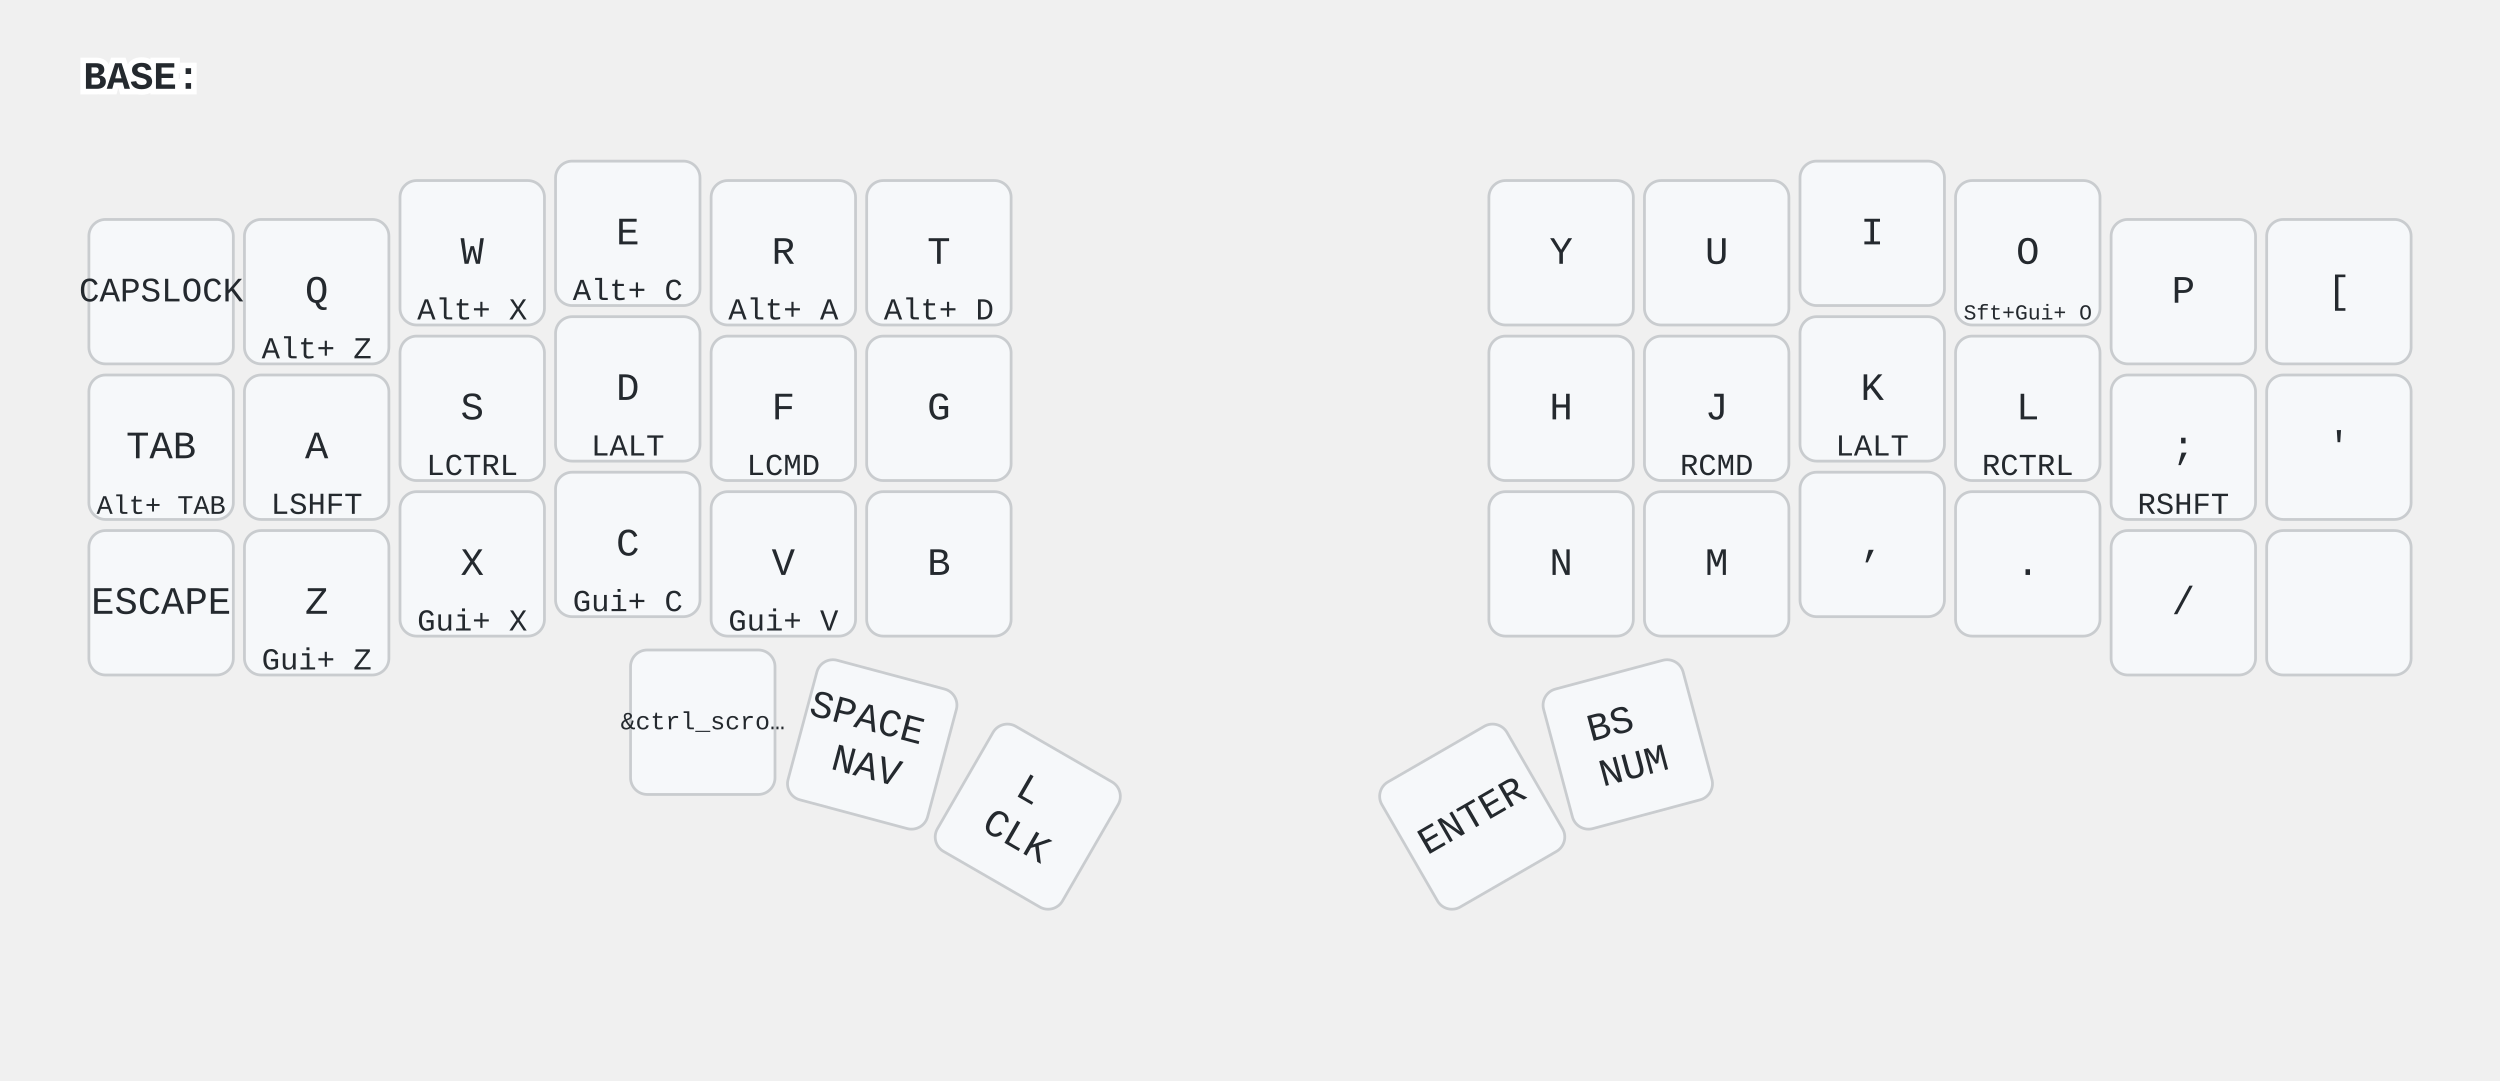
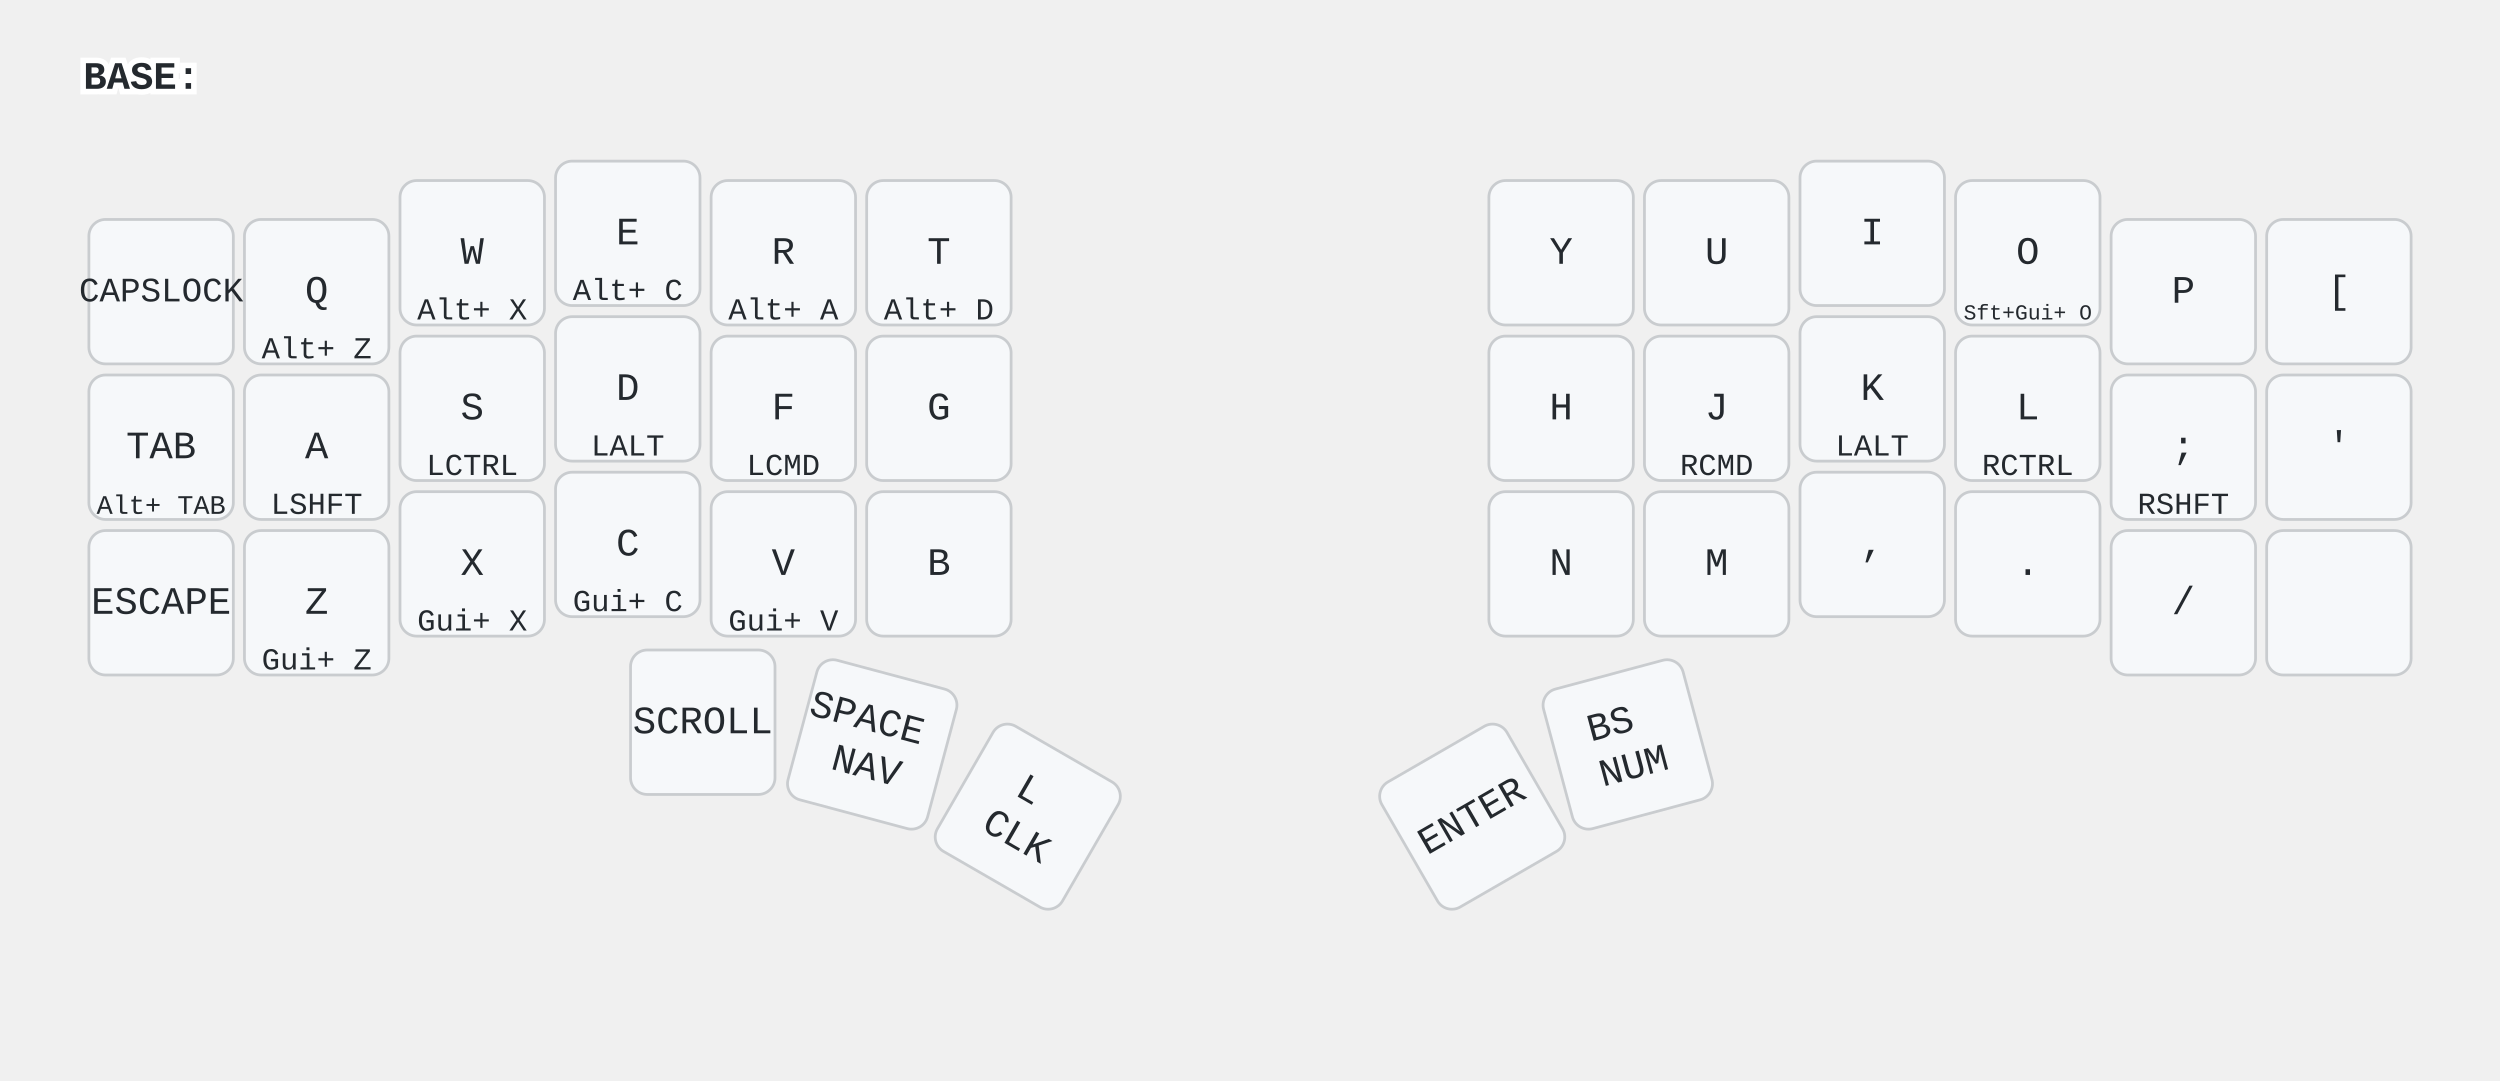
<svg xmlns="http://www.w3.org/2000/svg" width="900" height="389" viewBox="0 0 900 389" class="keymap">
  <style>/* inherit to force styles through use tags */
svg path {
    fill: inherit;
}

/* font and background color specifications */
svg.keymap {
    font-family: SFMono-Regular,Consolas,Liberation Mono,Menlo,monospace;
    font-size: 14px;
    font-kerning: normal;
    text-rendering: optimizeLegibility;
    fill: #24292e;
}

/* default key styling */
rect.key {
    fill: #f6f8fa;
}

rect.key, rect.combo {
    stroke: #c9cccf;
    stroke-width: 1;
}

/* default key side styling, only used is draw_key_sides is set */
rect.side {
    filter: brightness(90%);
}

/* color accent for combo boxes */
rect.combo, rect.combo-separate {
    fill: #cdf;
}

/* color accent for held keys */
rect.held, rect.combo.held {
    fill: #fdd;
}

/* color accent for ghost (optional) keys */
rect.ghost, rect.combo.ghost {
    stroke-dasharray: 4, 4;
    stroke-width: 2;
}

text {
    text-anchor: middle;
    dominant-baseline: middle;
}

/* styling for layer labels */
text.label {
    font-weight: bold;
    text-anchor: start;
    stroke: white;
    stroke-width: 4;
    paint-order: stroke;
}

/* styling for optional footer */
text.footer {
    text-anchor: end;
    dominant-baseline: auto;
    stroke: white;
    stroke-width: 4;
    paint-order: stroke;
}

/* styling for combo tap, and key non-tap label text */
text.combo, text.hold, text.shifted, text.left, text.right {
    font-size: 11px;
}

text.hold {
    text-anchor: middle;
    dominant-baseline: auto;
}

text.shifted {
    text-anchor: middle;
    dominant-baseline: hanging;
}

text.left {
    text-anchor: start;
}

text.right {
    text-anchor: end;
}

text.layer-activator {
    text-decoration: underline;
}

/* styling for hold/shifted label text in combo box */
text.combo.hold, text.combo.shifted, text.combo.left, text.combo.right {
    font-size: 8px;
}

/* lighter symbol for transparent keys */
text.trans {
    fill: #7b7e81;
}

/* styling for combo dendrons */
path.combo {
    stroke-width: 1;
    stroke: gray;
    fill: none;
}

/* Start Tabler Icons Cleanup */
/* cannot use height/width with glyphs */
.icon-tabler &gt; path {
    fill: inherit;
    stroke: inherit;
    stroke-width: 2;
}
/* hide tabler's default box */
.icon-tabler &gt; path[stroke="none"][fill="none"] {
    visibility: hidden;
}
/* End Tabler Icons Cleanup */

@media (prefers-color-scheme: dark) {
svg.keymap { fill: #d1d6db; }
rect.key { fill: #3f4750; }
rect.key, rect.combo { stroke: #60666c; }
rect.combo, rect.combo-separate { fill: #1f3d7a; }
rect.held, rect.combo.held { fill: #854747; }
text.label, text.footer { stroke: black; }
text.trans { fill: #7e8184; }
path.combo { stroke: #7f7f7f; }

}</style>
  <g transform="translate(30, 0)" class="layer-BASE">
    <text x="0" y="28" class="label" id="BASE">BASE:</text>
    <g transform="translate(0, 56)">
      <g transform="translate(28, 49)" class="key keypos-0">
        <rect rx="6" ry="6" x="-26" y="-26" width="52" height="52" class="key" />
        <text x="0" y="0" class="key tap">
          <tspan style="font-size: 88%">CAPSLOCK</tspan>
        </text>
      </g>
      <g transform="translate(84, 49)" class="key keypos-1">
        <rect rx="6" ry="6" x="-26" y="-26" width="52" height="52" class="key" />
        <text x="0" y="0" class="key tap">Q</text>
        <text x="0" y="24" class="key hold">Alt+ Z</text>
      </g>
      <g transform="translate(140, 35)" class="key keypos-2">
        <rect rx="6" ry="6" x="-26" y="-26" width="52" height="52" class="key" />
        <text x="0" y="0" class="key tap">W</text>
        <text x="0" y="24" class="key hold">Alt+ X</text>
      </g>
      <g transform="translate(196, 28)" class="key keypos-3">
        <rect rx="6" ry="6" x="-26" y="-26" width="52" height="52" class="key" />
        <text x="0" y="0" class="key tap">E</text>
        <text x="0" y="24" class="key hold">Alt+ C</text>
      </g>
      <g transform="translate(252, 35)" class="key keypos-4">
        <rect rx="6" ry="6" x="-26" y="-26" width="52" height="52" class="key" />
        <text x="0" y="0" class="key tap">R</text>
        <text x="0" y="24" class="key hold">Alt+ A</text>
      </g>
      <g transform="translate(308, 35)" class="key keypos-5">
        <rect rx="6" ry="6" x="-26" y="-26" width="52" height="52" class="key" />
        <text x="0" y="0" class="key tap">T</text>
        <text x="0" y="24" class="key hold">Alt+ D</text>
      </g>
      <g transform="translate(532, 35)" class="key keypos-6">
        <rect rx="6" ry="6" x="-26" y="-26" width="52" height="52" class="key" />
        <text x="0" y="0" class="key tap">Y</text>
      </g>
      <g transform="translate(588, 35)" class="key keypos-7">
        <rect rx="6" ry="6" x="-26" y="-26" width="52" height="52" class="key" />
        <text x="0" y="0" class="key tap">U</text>
      </g>
      <g transform="translate(644, 28)" class="key keypos-8">
        <rect rx="6" ry="6" x="-26" y="-26" width="52" height="52" class="key" />
        <text x="0" y="0" class="key tap">I</text>
      </g>
      <g transform="translate(700, 35)" class="key keypos-9">
        <rect rx="6" ry="6" x="-26" y="-26" width="52" height="52" class="key" />
        <text x="0" y="0" class="key tap">O</text>
        <text x="0" y="24" class="key hold">
          <tspan style="font-size: 70%">Sft+Gui+ O</tspan>
        </text>
      </g>
      <g transform="translate(756, 49)" class="key keypos-10">
        <rect rx="6" ry="6" x="-26" y="-26" width="52" height="52" class="key" />
        <text x="0" y="0" class="key tap">P</text>
      </g>
      <g transform="translate(812, 49)" class="key keypos-11">
        <rect rx="6" ry="6" x="-26" y="-26" width="52" height="52" class="key" />
        <text x="0" y="0" class="key tap">[</text>
      </g>
      <g transform="translate(28, 105)" class="key keypos-12">
        <rect rx="6" ry="6" x="-26" y="-26" width="52" height="52" class="key" />
        <text x="0" y="0" class="key tap">TAB</text>
        <text x="0" y="24" class="key hold">
          <tspan style="font-size: 88%">Alt+ TAB</tspan>
        </text>
      </g>
      <g transform="translate(84, 105)" class="key keypos-13">
        <rect rx="6" ry="6" x="-26" y="-26" width="52" height="52" class="key" />
        <text x="0" y="0" class="key tap">A</text>
        <text x="0" y="24" class="key hold">LSHFT</text>
      </g>
      <g transform="translate(140, 91)" class="key keypos-14">
        <rect rx="6" ry="6" x="-26" y="-26" width="52" height="52" class="key" />
        <text x="0" y="0" class="key tap">S</text>
        <text x="0" y="24" class="key hold">LCTRL</text>
      </g>
      <g transform="translate(196, 84)" class="key keypos-15">
        <rect rx="6" ry="6" x="-26" y="-26" width="52" height="52" class="key" />
        <text x="0" y="0" class="key tap">D</text>
        <text x="0" y="24" class="key hold">LALT</text>
      </g>
      <g transform="translate(252, 91)" class="key keypos-16">
        <rect rx="6" ry="6" x="-26" y="-26" width="52" height="52" class="key" />
        <text x="0" y="0" class="key tap">F</text>
        <text x="0" y="24" class="key hold">LCMD</text>
      </g>
      <g transform="translate(308, 91)" class="key keypos-17">
        <rect rx="6" ry="6" x="-26" y="-26" width="52" height="52" class="key" />
        <text x="0" y="0" class="key tap">G</text>
      </g>
      <g transform="translate(532, 91)" class="key keypos-18">
        <rect rx="6" ry="6" x="-26" y="-26" width="52" height="52" class="key" />
        <text x="0" y="0" class="key tap">H</text>
      </g>
      <g transform="translate(588, 91)" class="key keypos-19">
        <rect rx="6" ry="6" x="-26" y="-26" width="52" height="52" class="key" />
        <text x="0" y="0" class="key tap">J</text>
        <text x="0" y="24" class="key hold">RCMD</text>
      </g>
      <g transform="translate(644, 84)" class="key keypos-20">
        <rect rx="6" ry="6" x="-26" y="-26" width="52" height="52" class="key" />
        <text x="0" y="0" class="key tap">K</text>
        <text x="0" y="24" class="key hold">LALT</text>
      </g>
      <g transform="translate(700, 91)" class="key keypos-21">
        <rect rx="6" ry="6" x="-26" y="-26" width="52" height="52" class="key" />
        <text x="0" y="0" class="key tap">L</text>
        <text x="0" y="24" class="key hold">RCTRL</text>
      </g>
      <g transform="translate(756, 105)" class="key keypos-22">
        <rect rx="6" ry="6" x="-26" y="-26" width="52" height="52" class="key" />
        <text x="0" y="0" class="key tap">;</text>
        <text x="0" y="24" class="key hold">RSHFT</text>
      </g>
      <g transform="translate(812, 105)" class="key keypos-23">
        <rect rx="6" ry="6" x="-26" y="-26" width="52" height="52" class="key" />
        <text x="0" y="0" class="key tap">'</text>
      </g>
      <g transform="translate(28, 161)" class="key keypos-24">
        <rect rx="6" ry="6" x="-26" y="-26" width="52" height="52" class="key" />
        <text x="0" y="0" class="key tap">ESCAPE</text>
      </g>
      <g transform="translate(84, 161)" class="key keypos-25">
        <rect rx="6" ry="6" x="-26" y="-26" width="52" height="52" class="key" />
        <text x="0" y="0" class="key tap">Z</text>
        <text x="0" y="24" class="key hold">Gui+ Z</text>
      </g>
      <g transform="translate(140, 147)" class="key keypos-26">
        <rect rx="6" ry="6" x="-26" y="-26" width="52" height="52" class="key" />
        <text x="0" y="0" class="key tap">X</text>
        <text x="0" y="24" class="key hold">Gui+ X</text>
      </g>
      <g transform="translate(196, 140)" class="key keypos-27">
        <rect rx="6" ry="6" x="-26" y="-26" width="52" height="52" class="key" />
        <text x="0" y="0" class="key tap">C</text>
        <text x="0" y="24" class="key hold">Gui+ C</text>
      </g>
      <g transform="translate(252, 147)" class="key keypos-28">
        <rect rx="6" ry="6" x="-26" y="-26" width="52" height="52" class="key" />
        <text x="0" y="0" class="key tap">V</text>
        <text x="0" y="24" class="key hold">Gui+ V</text>
      </g>
      <g transform="translate(308, 147)" class="key keypos-29">
        <rect rx="6" ry="6" x="-26" y="-26" width="52" height="52" class="key" />
        <text x="0" y="0" class="key tap">B</text>
      </g>
      <g transform="translate(532, 147)" class="key keypos-30">
        <rect rx="6" ry="6" x="-26" y="-26" width="52" height="52" class="key" />
        <text x="0" y="0" class="key tap">N</text>
      </g>
      <g transform="translate(588, 147)" class="key keypos-31">
        <rect rx="6" ry="6" x="-26" y="-26" width="52" height="52" class="key" />
        <text x="0" y="0" class="key tap">M</text>
      </g>
      <g transform="translate(644, 140)" class="key keypos-32">
        <rect rx="6" ry="6" x="-26" y="-26" width="52" height="52" class="key" />
        <text x="0" y="0" class="key tap">,</text>
      </g>
      <g transform="translate(700, 147)" class="key keypos-33">
        <rect rx="6" ry="6" x="-26" y="-26" width="52" height="52" class="key" />
        <text x="0" y="0" class="key tap">.</text>
      </g>
      <g transform="translate(756, 161)" class="key keypos-34">
        <rect rx="6" ry="6" x="-26" y="-26" width="52" height="52" class="key" />
        <text x="0" y="0" class="key tap">/</text>
      </g>
      <g transform="translate(812, 161)" class="key keypos-35">
        <rect rx="6" ry="6" x="-26" y="-26" width="52" height="52" class="key" />
      </g>
      <g transform="translate(223, 204)" class="key keypos-36">
        <rect rx="6" ry="6" x="-26" y="-26" width="52" height="52" class="key" />
-         <text x="0" y="0" class="key tap">
-           <tspan style="font-size: 64%">&amp;ctrl_scro…</tspan>
-         </text>
+         <text x="0" y="0" class="key tap">SCROLL</text>
      </g>
      <g transform="translate(284, 212) rotate(15.0)" class="key keypos-37">
        <rect rx="6" ry="6" x="-26" y="-26" width="52" height="52" class="key" />
        <text x="0" y="0" class="key tap">
          <tspan x="0" dy="-0.6em">SPACE</tspan>
          <tspan x="0" dy="1.2em">NAV</tspan>
        </text>
      </g>
      <g transform="translate(340, 238) rotate(30.0)" class="key keypos-38">
        <rect rx="6" ry="6" x="-26" y="-26" width="52" height="52" class="key" />
        <text x="0" y="0" class="key tap">
          <tspan x="0" dy="-0.6em">L</tspan>
          <tspan x="0" dy="1.2em">CLK</tspan>
        </text>
      </g>
      <g transform="translate(500, 238) rotate(-30.0)" class="key keypos-39">
        <rect rx="6" ry="6" x="-26" y="-26" width="52" height="52" class="key" />
        <text x="0" y="0" class="key tap">ENTER</text>
      </g>
      <g transform="translate(556, 212) rotate(-15.0)" class="key keypos-40">
        <rect rx="6" ry="6" x="-26" y="-26" width="52" height="52" class="key" />
        <text x="0" y="0" class="key tap">
          <tspan x="0" dy="-0.6em">BS</tspan>
          <tspan x="0" dy="1.2em">NUM</tspan>
        </text>
      </g>
    </g>
  </g>
</svg>
